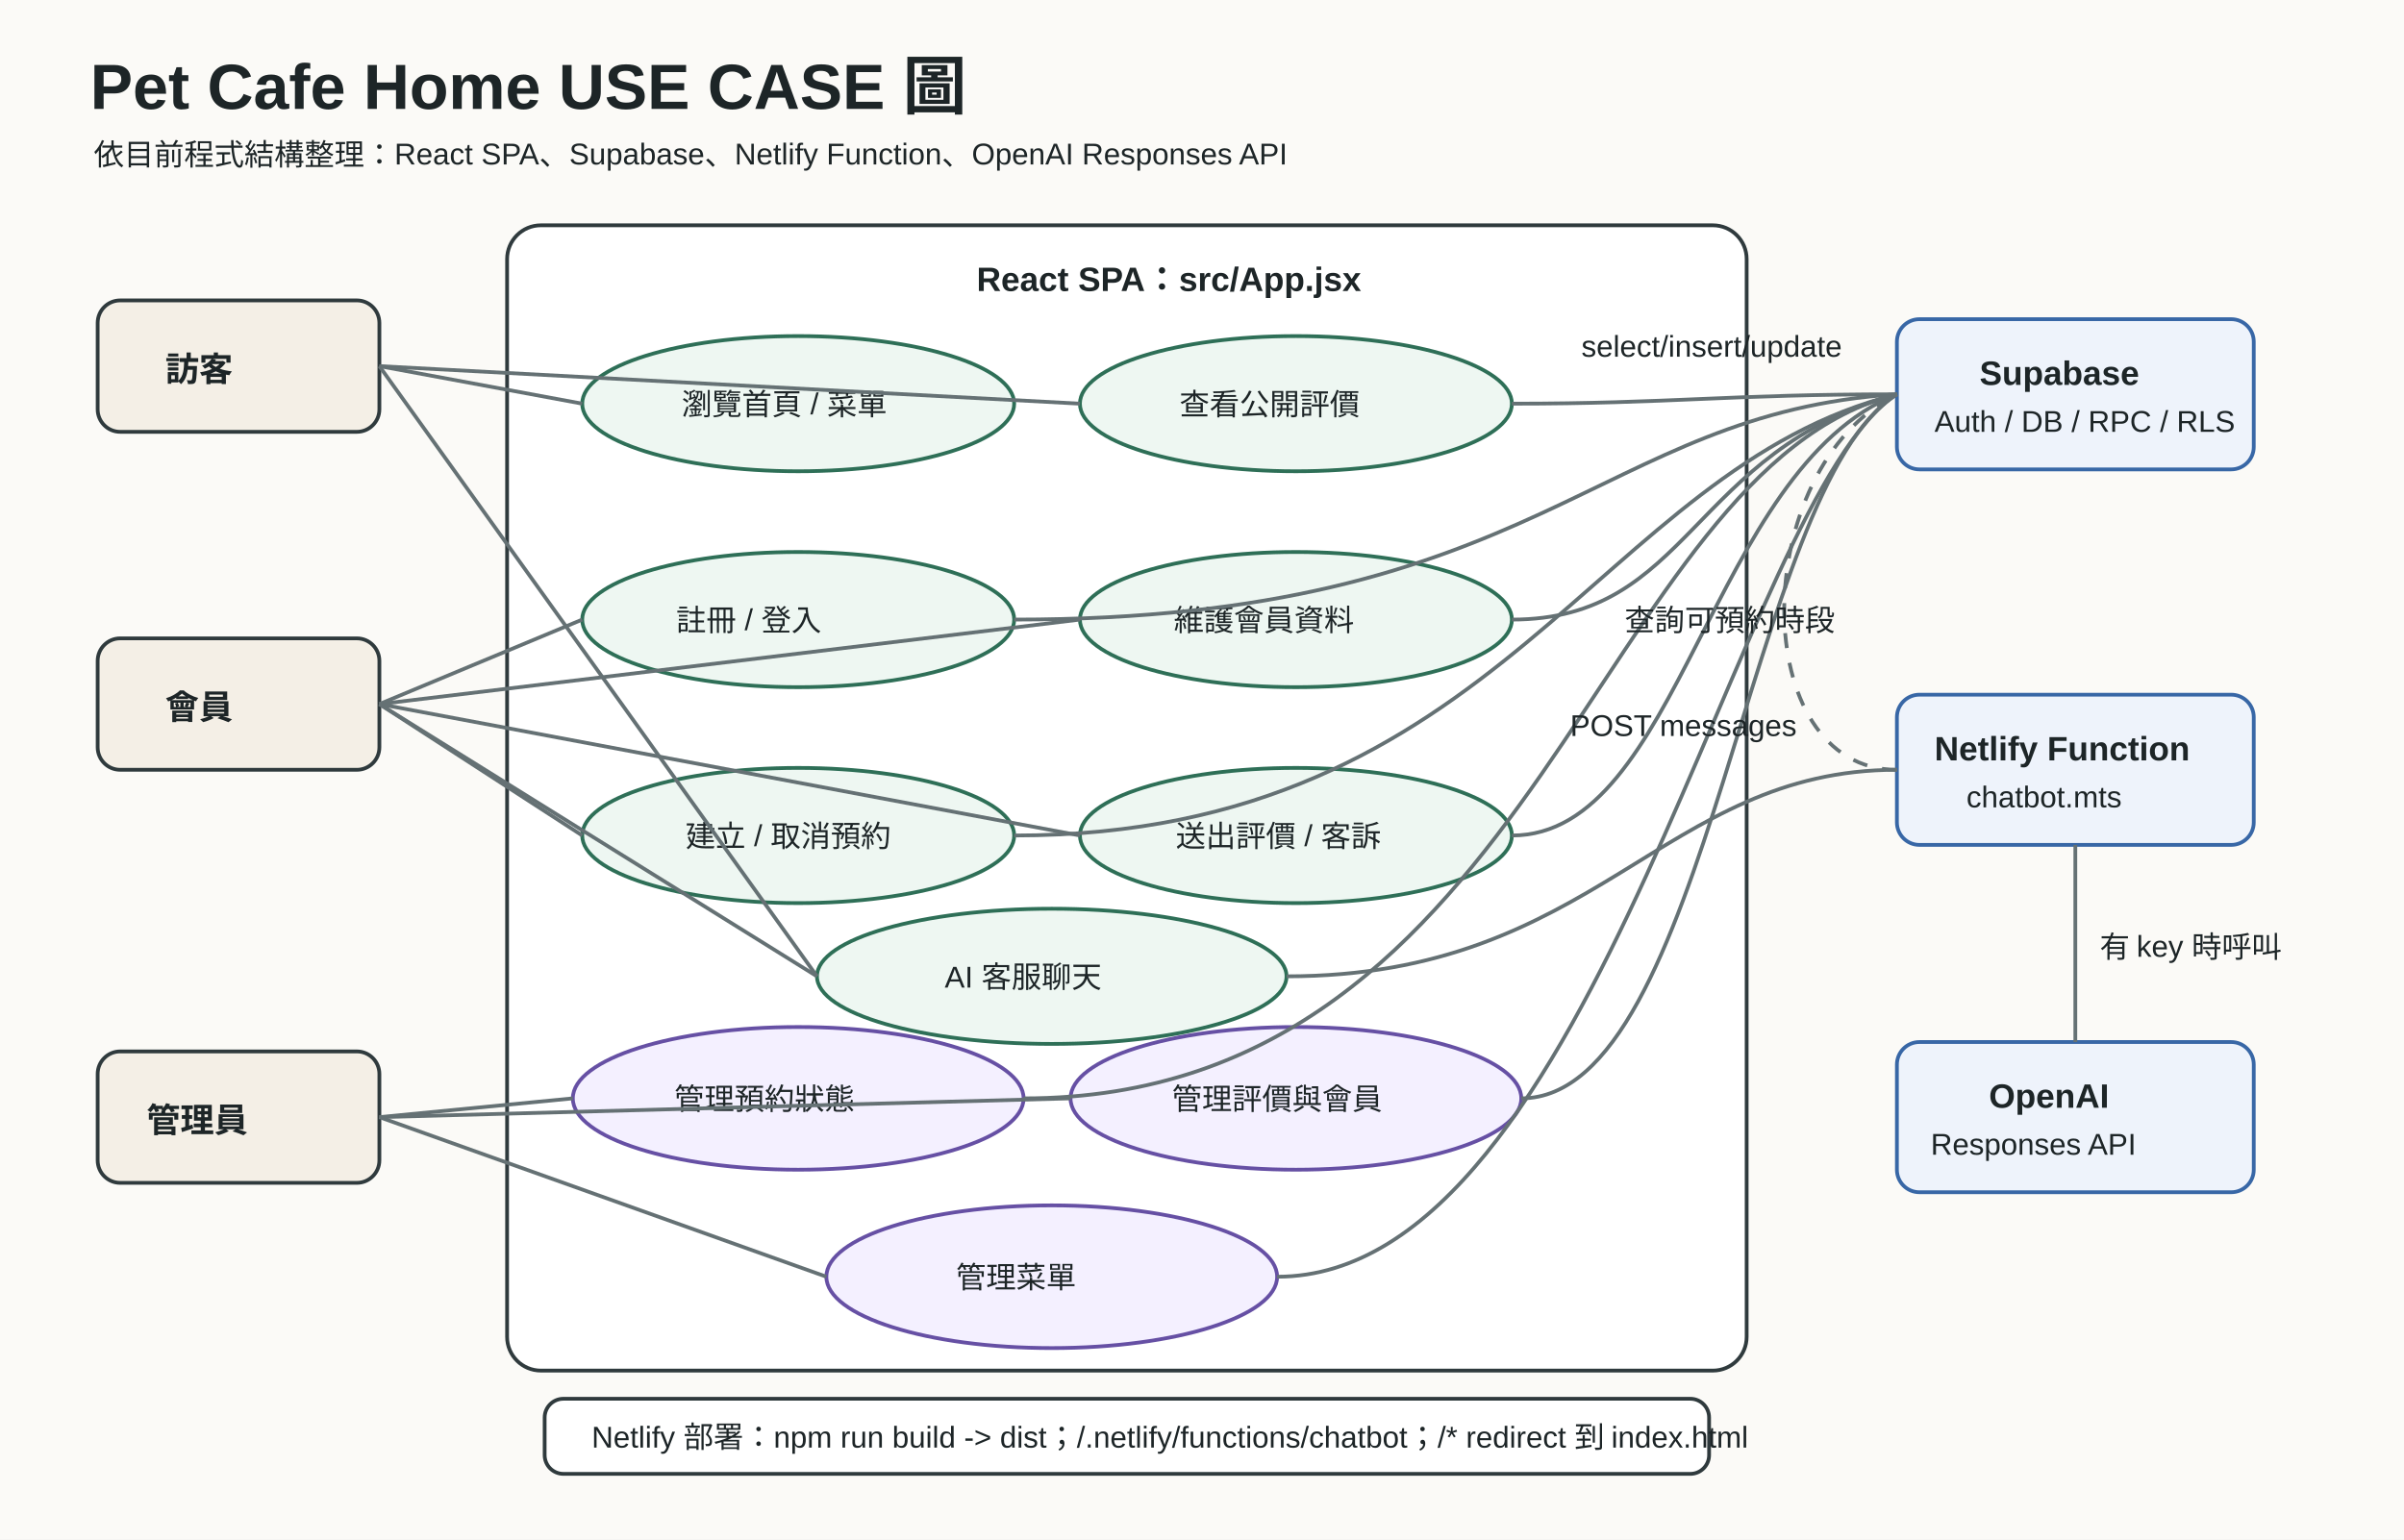
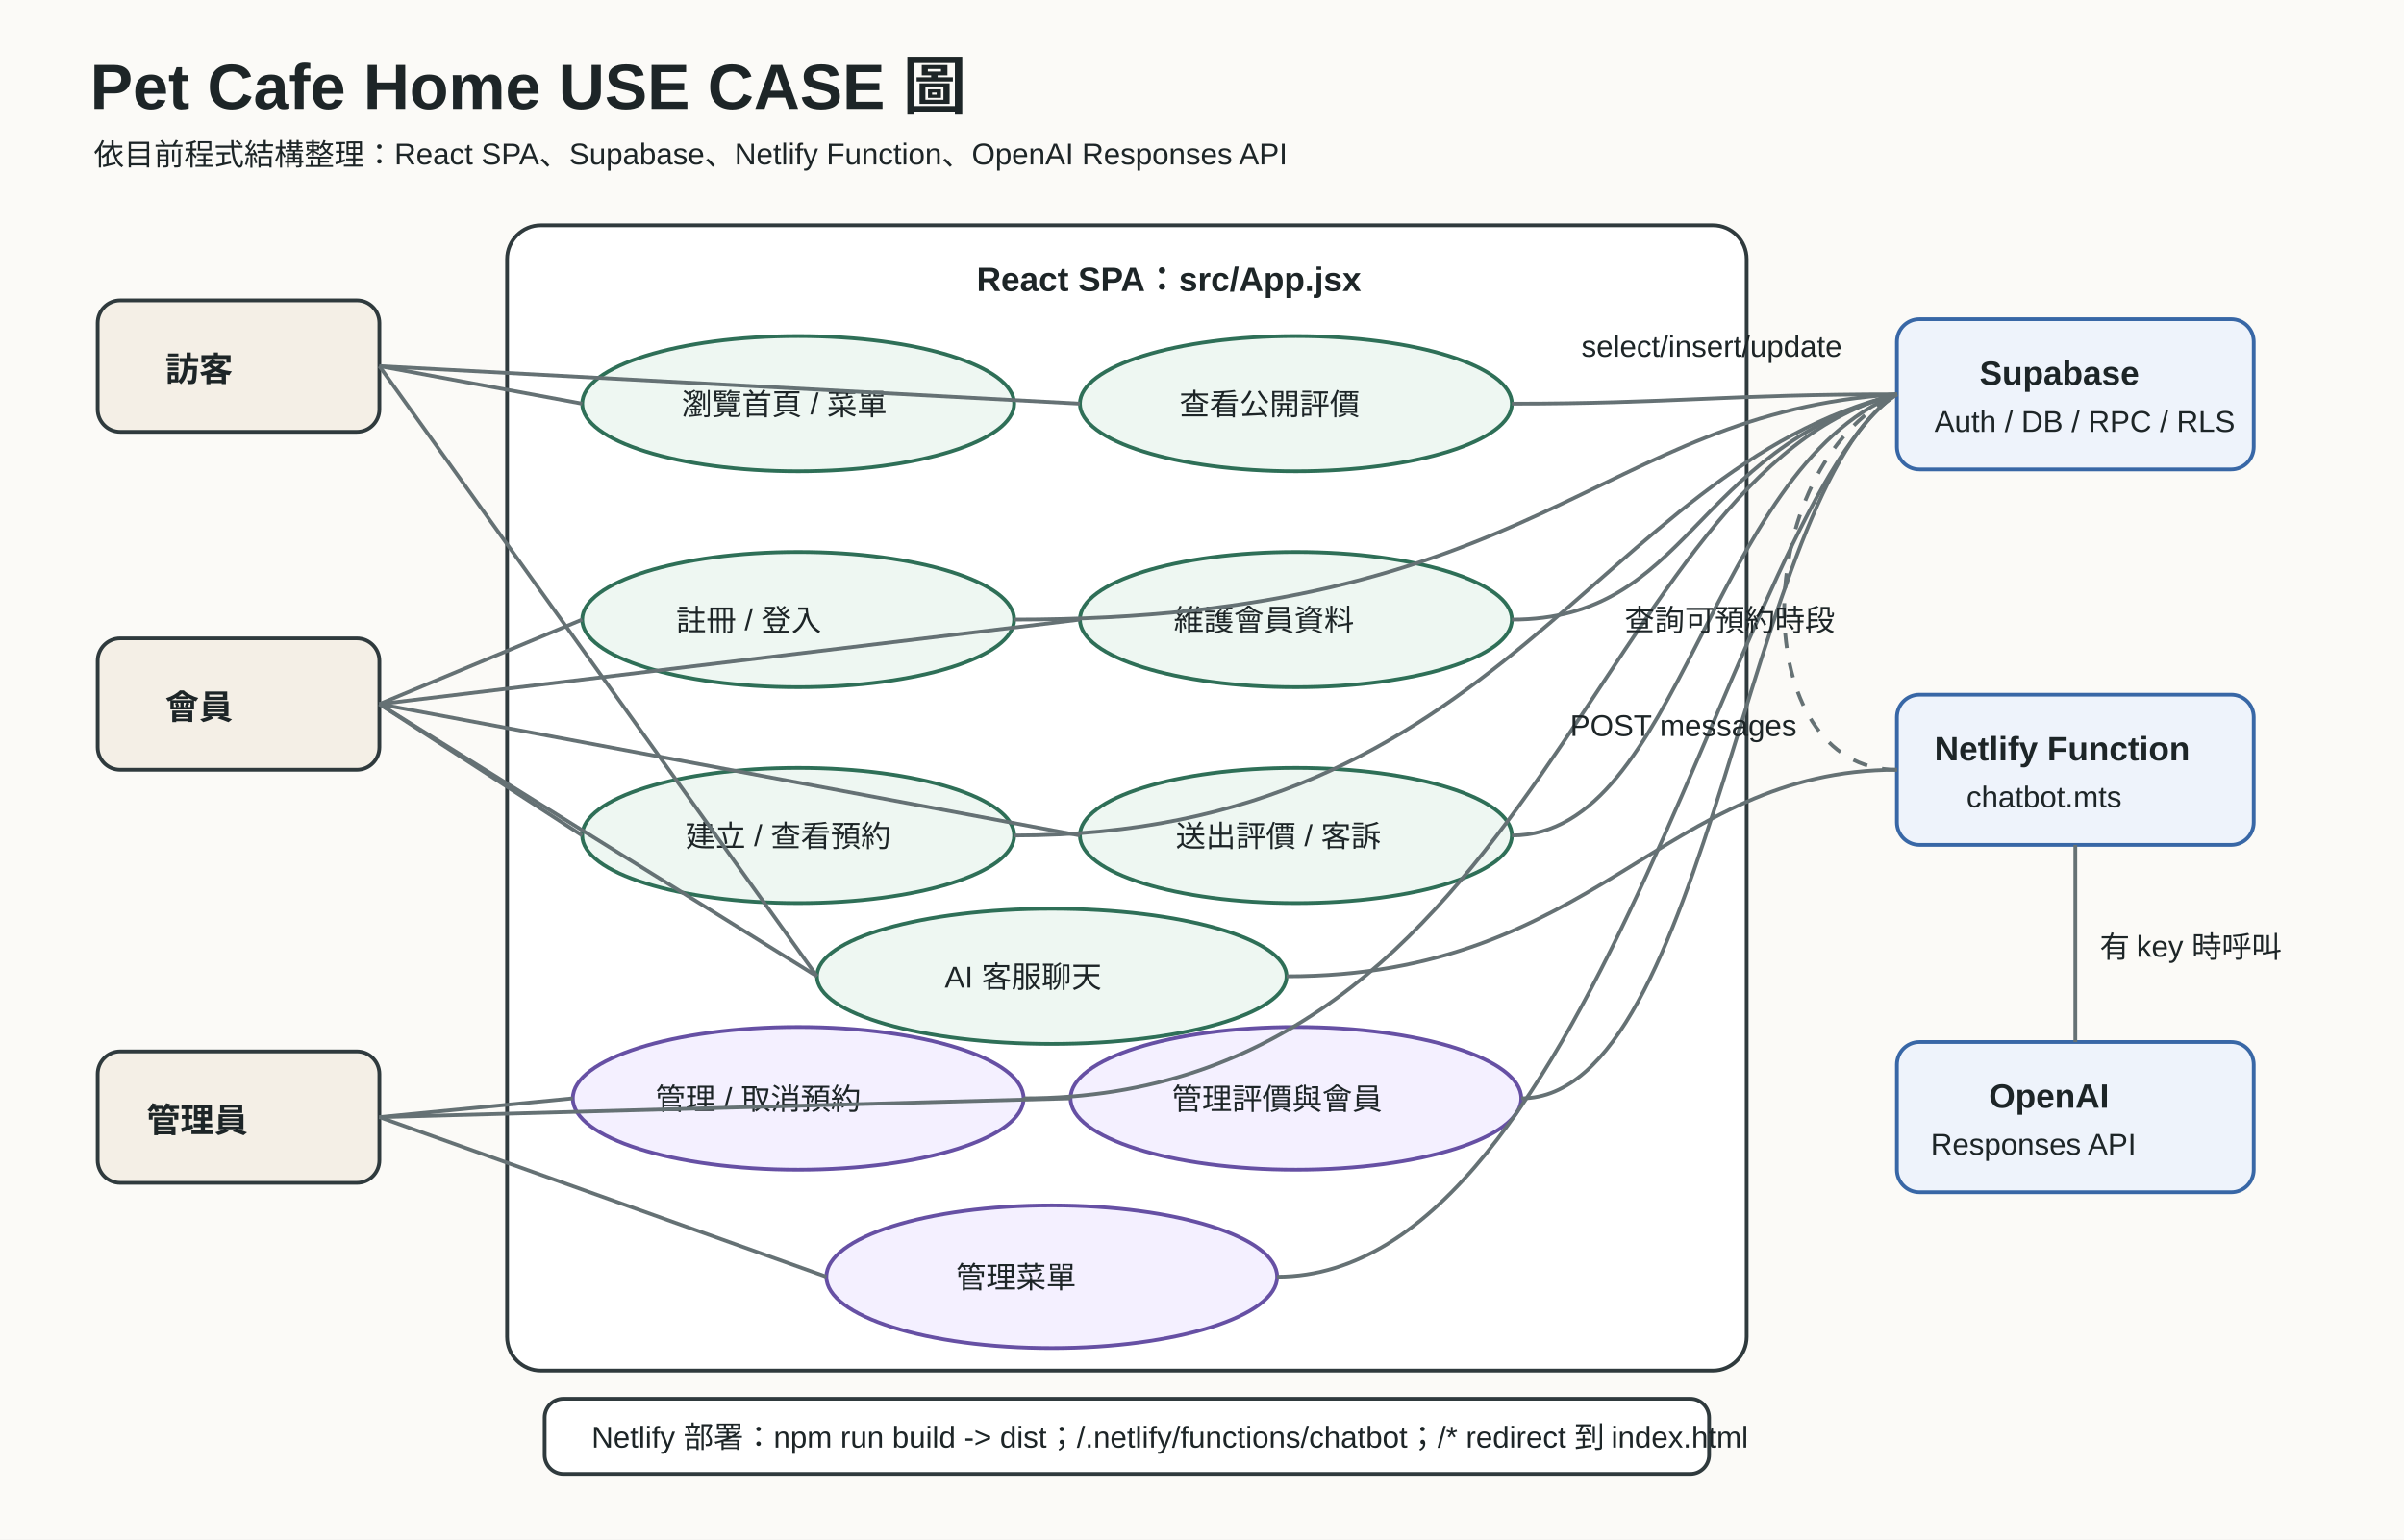
<svg xmlns="http://www.w3.org/2000/svg" width="1280" height="820" viewBox="0 0 1280 820" role="img" aria-labelledby="title desc">
  <defs>
    <style>
      .bg { fill: #fbfaf7; }
      .system { fill: #ffffff; stroke: #2f3a3d; stroke-width: 2; }
      .actor { fill: #f4efe6; stroke: #2f3a3d; stroke-width: 2; }
      .usecase { fill: #eef7f2; stroke: #2e6f57; stroke-width: 2; }
      .admincase { fill: #f4f0ff; stroke: #6650a4; stroke-width: 2; }
      .external { fill: #eef3fb; stroke: #3867a6; stroke-width: 2; }
      .text { font-family: "Microsoft JhengHei", "Noto Sans TC", Arial, sans-serif; fill: #1d2527; font-size: 20px; }
      .small { font-size: 16px; }
      .title { font-size: 34px; font-weight: 700; }
      .label { font-size: 18px; font-weight: 700; }
      .line { stroke: #657174; stroke-width: 2; fill: none; }
      .dash { stroke-dasharray: 8 8; }
    </style>
  </defs>
  <rect class="bg" width="1280" height="820" />
  <text class="text title" x="48" y="58">Pet Cafe Home USE CASE 圖</text>
  <text class="text small" x="50" y="88">依目前程式結構整理：React SPA、Supabase、Netlify Function、OpenAI Responses API</text>
  <rect class="system" x="270" y="120" width="660" height="610" rx="18" />
  <text class="text label" x="520" y="155">React SPA：src/App.jsx</text>
  <rect class="actor" x="52" y="160" width="150" height="70" rx="12" />
  <text class="text label" x="88" y="203">訪客</text>
  <rect class="actor" x="52" y="340" width="150" height="70" rx="12" />
  <text class="text label" x="88" y="383">會員</text>
  <rect class="actor" x="52" y="560" width="150" height="70" rx="12" />
  <text class="text label" x="78" y="603">管理員</text>
  <rect class="external" x="1010" y="170" width="190" height="80" rx="12" />
  <text class="text label" x="1054" y="205">Supabase</text>
  <text class="text small" x="1030" y="230">Auth / DB / RPC / RLS</text>
  <rect class="external" x="1010" y="370" width="190" height="80" rx="12" />
  <text class="text label" x="1030" y="405">Netlify Function</text>
  <text class="text small" x="1047" y="430">chatbot.mts</text>
  <rect class="external" x="1010" y="555" width="190" height="80" rx="12" />
  <text class="text label" x="1059" y="590">OpenAI</text>
  <text class="text small" x="1028" y="615">Responses API</text>
  <ellipse class="usecase" cx="425" cy="215" rx="115" ry="36" />
  <text class="text small" x="363" y="221">瀏覽首頁 / 菜單</text>
  <ellipse class="usecase" cx="690" cy="215" rx="115" ry="36" />
  <text class="text small" x="628" y="221">查看公開評價</text>
  <ellipse class="usecase" cx="425" cy="330" rx="115" ry="36" />
  <text class="text small" x="360" y="336">註冊 / 登入</text>
  <ellipse class="usecase" cx="690" cy="330" rx="115" ry="36" />
  <text class="text small" x="625" y="336">維護會員資料</text>
  <ellipse class="usecase" cx="425" cy="445" rx="115" ry="36" />
-   <text class="text small" x="365" y="451">建立 / 取消預約</text>
+   <text class="text small" x="365" y="451">建立 / 查看預約</text>
  <ellipse class="usecase" cx="690" cy="445" rx="115" ry="36" />
  <text class="text small" x="626" y="451">送出評價 / 客訴</text>
  <ellipse class="admincase" cx="425" cy="585" rx="120" ry="38" />
-   <text class="text small" x="359" y="591">管理預約狀態</text>
+   <text class="text small" x="349" y="591">管理 / 取消預約</text>
  <ellipse class="admincase" cx="690" cy="585" rx="120" ry="38" />
  <text class="text small" x="624" y="591">管理評價與會員</text>
  <ellipse class="admincase" cx="560" cy="680" rx="120" ry="38" />
  <text class="text small" x="509" y="686">管理菜單</text>
  <ellipse class="usecase" cx="560" cy="520" rx="125" ry="36" />
  <text class="text small" x="503" y="526">AI 客服聊天</text>
  <path class="line" d="M202 195 L310 215" />
  <path class="line" d="M202 195 L575 215" />
  <path class="line" d="M202 375 L310 330" />
  <path class="line" d="M202 375 L575 330" />
  <path class="line" d="M202 375 L310 445" />
  <path class="line" d="M202 375 L575 445" />
  <path class="line" d="M202 595 L305 585" />
  <path class="line" d="M202 595 L570 585" />
  <path class="line" d="M202 595 L440 680" />
  <path class="line" d="M202 375 L435 520" />
  <path class="line" d="M202 195 L435 520" />
  <path class="line" d="M805 215 C890 215 920 210 1010 210" />
  <path class="line" d="M540 330 C820 330 850 220 1010 210" />
  <path class="line" d="M805 330 C900 330 900 240 1010 210" />
  <path class="line" d="M540 445 C800 445 850 250 1010 210" />
  <path class="line" d="M805 445 C895 445 910 250 1010 210" />
  <path class="line" d="M545 585 C820 585 850 250 1010 210" />
  <path class="line" d="M810 585 C910 585 930 260 1010 210" />
  <path class="line" d="M680 680 C850 680 925 265 1010 210" />
  <path class="line" d="M685 520 C850 520 885 410 1010 410" />
  <path class="line" d="M1105 450 C1105 490 1105 515 1105 555" />
  <path class="line dash" d="M1010 410 C930 410 930 250 1010 210" />
  <text class="text small" x="842" y="190">select/insert/update</text>
  <text class="text small" x="836" y="392">POST messages</text>
  <text class="text small" x="1118" y="510">有 key 時呼叫</text>
  <text class="text small" x="865" y="336">查詢可預約時段</text>
  <rect class="system" x="290" y="745" width="620" height="40" rx="10" />
  <text class="text small" x="315" y="771">Netlify 部署：npm run build -&gt; dist；/.netlify/functions/chatbot；/* redirect 到 index.html</text>
</svg>
